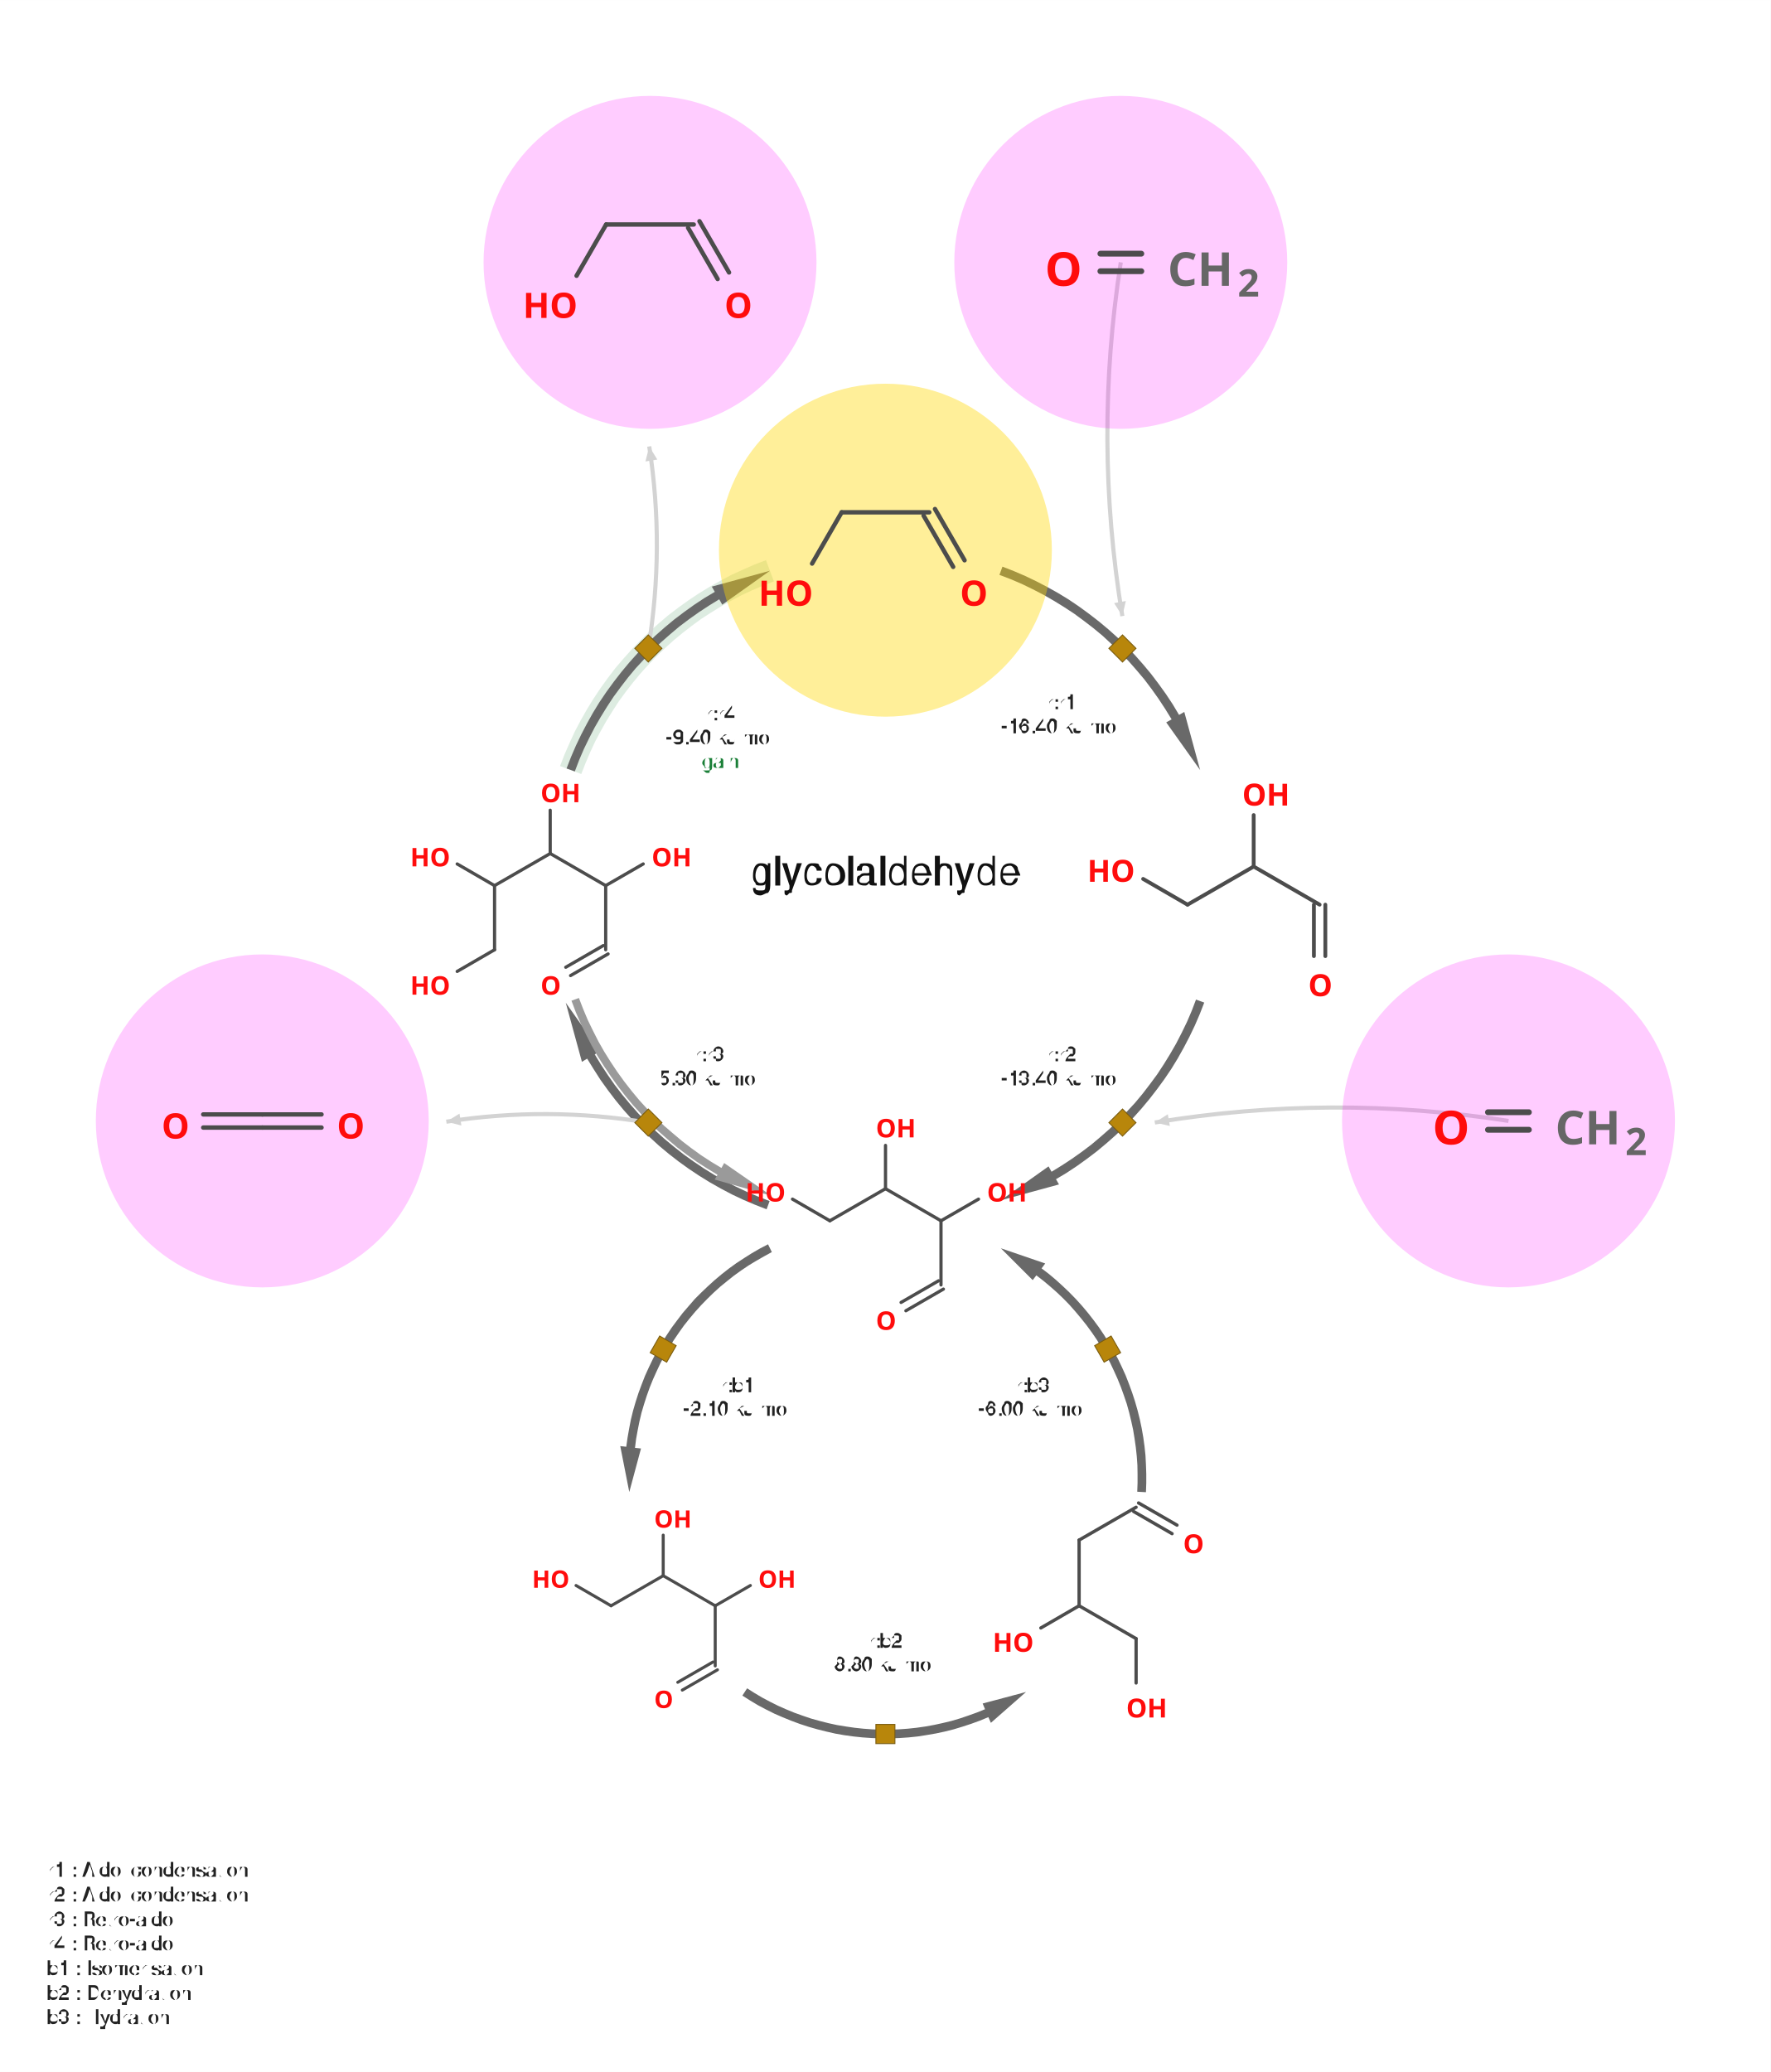
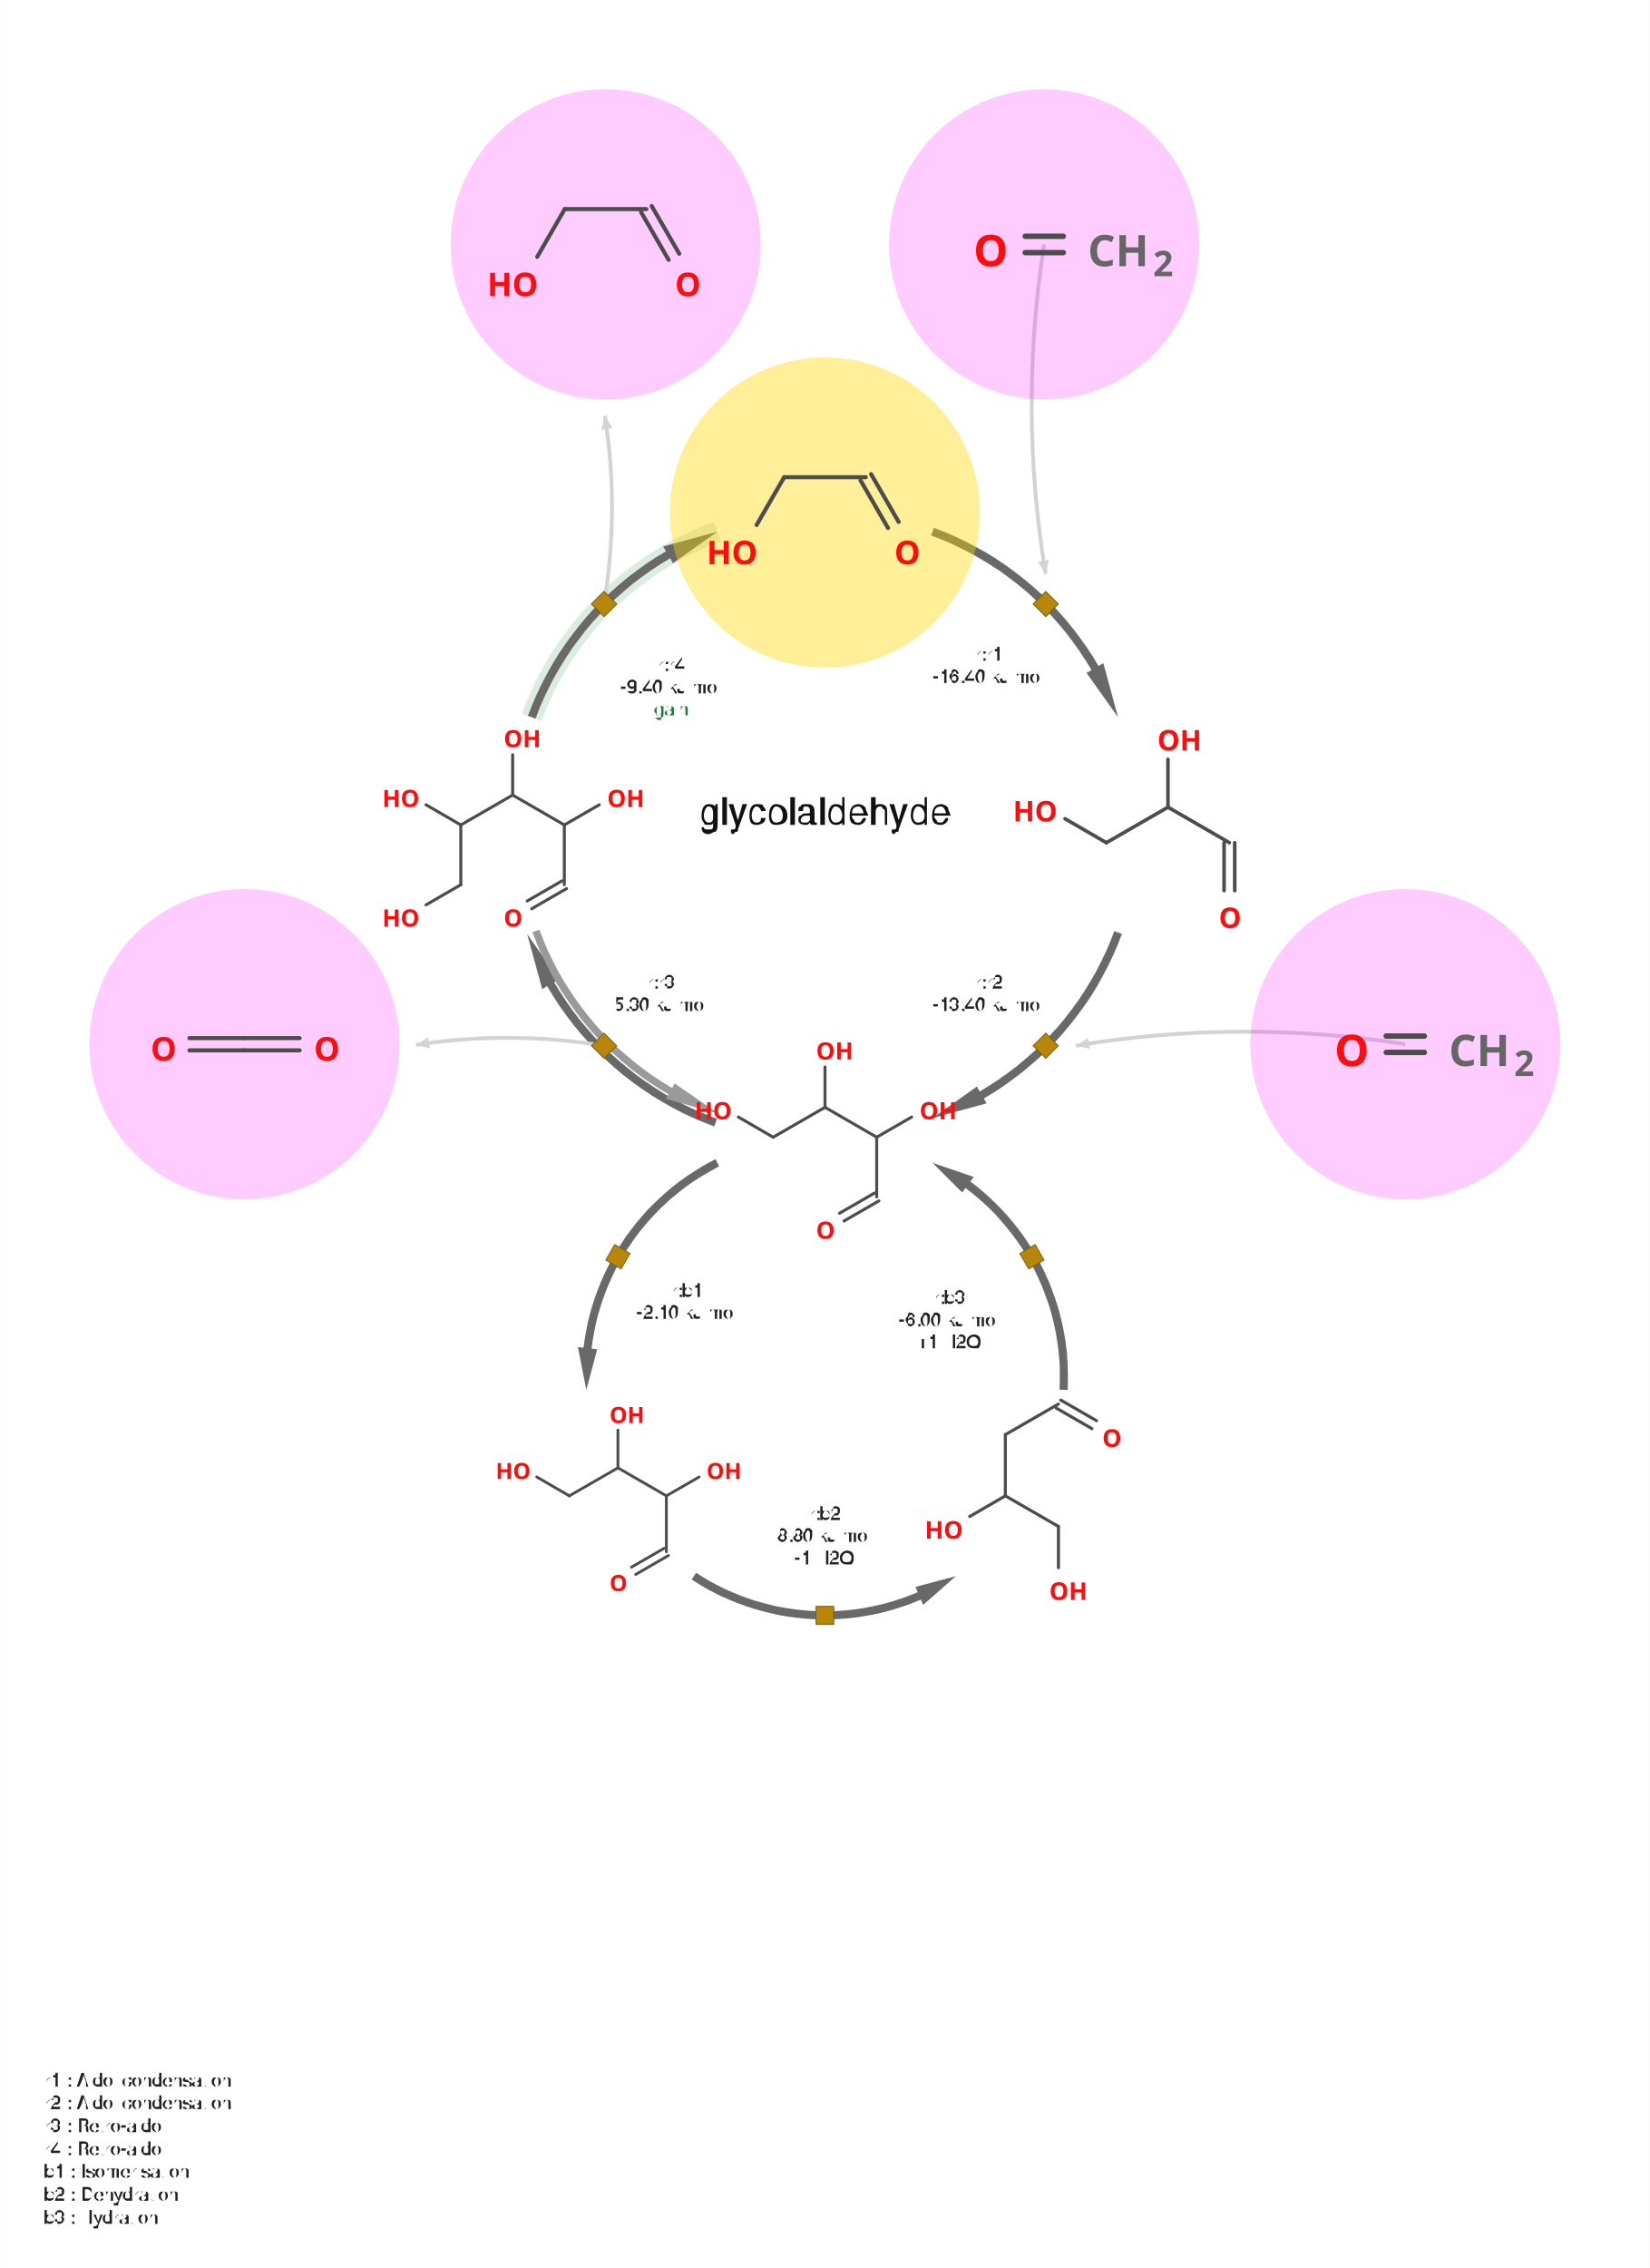
- <svg xmlns="http://www.w3.org/2000/svg" width="1100" height="1287" viewBox="0 0 1100.00 1286.94">
+ <svg xmlns="http://www.w3.org/2000/svg" width="1100" height="1512" viewBox="0 0 1100.00 1512.22">
  <rect width="100%" height="100%" fill="white" />
  <g transform="scale(98.3904) translate(5.59,5.59)">
    <path d="M0.739,-2.013 L0.811,-1.985 L0.883,-1.954 L0.954,-1.92 L1.023,-1.884 L1.091,-1.846 L1.158,-1.805 L1.223,-1.761 L1.286,-1.715 L1.348,-1.667 L1.408,-1.617 L1.466,-1.565 L1.522,-1.51 L1.576,-1.454 L1.628,-1.395 L1.678,-1.335 L1.725,-1.273 L1.771,-1.209 L1.814,-1.144 L1.854,-1.077 L1.887,-1.096 L1.987,-0.729 L1.773,-1.03 L1.807,-1.049 L1.767,-1.114 L1.725,-1.178 L1.681,-1.24 L1.635,-1.301 L1.586,-1.359 L1.536,-1.416 L1.483,-1.471 L1.428,-1.524 L1.372,-1.576 L1.313,-1.625 L1.253,-1.671 L1.192,-1.716 L1.128,-1.758 L1.063,-1.798 L0.997,-1.836 L0.929,-1.871 L0.861,-1.904 L0.791,-1.934 L0.72,-1.961 Z" fill="#696969" opacity="1.0" stroke="none" stroke-width="0" />
    <path d="M2.013,0.739 L1.985,0.811 L1.954,0.883 L1.92,0.954 L1.884,1.023 L1.846,1.091 L1.805,1.158 L1.761,1.223 L1.715,1.286 L1.667,1.348 L1.617,1.408 L1.565,1.466 L1.51,1.522 L1.454,1.576 L1.395,1.628 L1.335,1.678 L1.273,1.725 L1.209,1.771 L1.144,1.814 L1.077,1.854 L1.096,1.887 L0.729,1.987 L1.03,1.773 L1.049,1.807 L1.114,1.767 L1.178,1.725 L1.24,1.681 L1.301,1.635 L1.359,1.586 L1.416,1.536 L1.471,1.483 L1.524,1.428 L1.576,1.372 L1.625,1.313 L1.671,1.253 L1.716,1.192 L1.758,1.128 L1.798,1.063 L1.836,0.997 L1.871,0.929 L1.904,0.861 L1.934,0.791 L1.961,0.72 Z" fill="#696969" opacity="1.0" stroke="none" stroke-width="0" />
    <path d="M-0.75,2.044 L-0.824,2.015 L-0.897,1.984 L-0.969,1.95 L-1.039,1.913 L-1.108,1.874 L-1.176,1.832 L-1.242,1.788 L-1.306,1.742 L-1.369,1.693 L-1.43,1.642 L-1.488,1.589 L-1.546,1.533 L-1.6,1.476 L-1.653,1.417 L-1.704,1.355 L-1.752,1.292 L-1.798,1.228 L-1.841,1.161 L-1.883,1.093 L-1.916,1.113 L-2.018,0.74 L-1.802,1.046 L-1.835,1.066 L-1.795,1.132 L-1.752,1.197 L-1.708,1.26 L-1.661,1.321 L-1.611,1.381 L-1.56,1.439 L-1.506,1.495 L-1.451,1.549 L-1.393,1.601 L-1.334,1.65 L-1.273,1.698 L-1.21,1.743 L-1.146,1.786 L-1.08,1.827 L-1.013,1.865 L-0.944,1.901 L-0.874,1.934 L-0.803,1.964 L-0.731,1.992 Z" fill="#696969" opacity="1.0" stroke="none" stroke-width="0" />
    <path d="M-1.982,0.727 L-1.955,0.799 L-1.924,0.87 L-1.891,0.939 L-1.856,1.008 L-1.818,1.075 L-1.777,1.14 L-1.734,1.204 L-1.689,1.267 L-1.642,1.328 L-1.593,1.387 L-1.541,1.444 L-1.487,1.499 L-1.432,1.552 L-1.374,1.603 L-1.315,1.653 L-1.254,1.699 L-1.191,1.744 L-1.126,1.786 L-1.06,1.826 L-1.078,1.856 L-0.719,1.959 L-1.018,1.752 L-1.035,1.783 L-1.1,1.744 L-1.163,1.703 L-1.224,1.659 L-1.284,1.613 L-1.341,1.565 L-1.398,1.516 L-1.452,1.464 L-1.504,1.41 L-1.555,1.354 L-1.603,1.296 L-1.649,1.237 L-1.693,1.176 L-1.735,1.113 L-1.775,1.049 L-1.812,0.984 L-1.846,0.917 L-1.879,0.849 L-1.908,0.78 L-1.935,0.71 Z" fill="#9a9a9a" opacity="1.0" stroke="none" stroke-width="0" />
    <path d="M-2.054,-0.754 L-2.026,-0.827 L-1.994,-0.9 L-1.961,-0.972 L-1.924,-1.042 L-1.885,-1.111 L-1.844,-1.178 L-1.8,-1.244 L-1.754,-1.308 L-1.706,-1.371 L-1.655,-1.431 L-1.602,-1.49 L-1.547,-1.547 L-1.49,-1.602 L-1.431,-1.655 L-1.371,-1.706 L-1.308,-1.754 L-1.244,-1.8 L-1.178,-1.844 L-1.111,-1.885 L-1.042,-1.924 L-0.972,-1.961 L-0.9,-1.994 L-0.827,-2.026 L-0.754,-2.054 L-0.704,-1.92 L-0.773,-1.893 L-0.841,-1.864 L-0.908,-1.833 L-0.974,-1.798 L-1.038,-1.762 L-1.101,-1.723 L-1.163,-1.683 L-1.223,-1.639 L-1.281,-1.594 L-1.338,-1.547 L-1.393,-1.497 L-1.446,-1.446 L-1.497,-1.393 L-1.547,-1.338 L-1.594,-1.281 L-1.639,-1.223 L-1.683,-1.163 L-1.723,-1.101 L-1.762,-1.038 L-1.798,-0.974 L-1.833,-0.908 L-1.864,-0.841 L-1.893,-0.773 L-1.92,-0.704 Z" fill="#1a7f37" opacity="0.15" />
    <path d="M-2.013,-0.739 L-1.985,-0.811 L-1.954,-0.883 L-1.92,-0.954 L-1.884,-1.023 L-1.846,-1.091 L-1.805,-1.158 L-1.761,-1.223 L-1.715,-1.286 L-1.667,-1.348 L-1.617,-1.408 L-1.565,-1.466 L-1.51,-1.522 L-1.454,-1.576 L-1.395,-1.628 L-1.335,-1.678 L-1.273,-1.725 L-1.209,-1.771 L-1.144,-1.814 L-1.077,-1.854 L-1.096,-1.887 L-0.729,-1.987 L-1.03,-1.773 L-1.049,-1.807 L-1.114,-1.767 L-1.178,-1.725 L-1.24,-1.681 L-1.301,-1.635 L-1.359,-1.586 L-1.416,-1.536 L-1.471,-1.483 L-1.524,-1.428 L-1.576,-1.372 L-1.625,-1.313 L-1.671,-1.253 L-1.716,-1.192 L-1.758,-1.128 L-1.798,-1.063 L-1.836,-0.997 L-1.871,-0.929 L-1.904,-0.861 L-1.934,-0.791 L-1.961,-0.72 Z" fill="#696969" opacity="1.0" stroke="none" stroke-width="0" />
    <path d="M-0.741,2.265 L-0.793,2.292 L-0.843,2.321 L-0.892,2.352 L-0.941,2.384 L-0.988,2.418 L-1.034,2.454 L-1.078,2.491 L-1.121,2.53 L-1.163,2.57 L-1.204,2.611 L-1.242,2.655 L-1.28,2.699 L-1.315,2.745 L-1.35,2.792 L-1.382,2.84 L-1.413,2.889 L-1.442,2.939 L-1.469,2.991 L-1.494,3.043 L-1.518,3.096 L-1.539,3.15 L-1.559,3.204 L-1.577,3.26 L-1.593,3.315 L-1.607,3.372 L-1.618,3.429 L-1.628,3.486 L-1.636,3.543 L-1.674,3.539 L-1.617,3.829 L-1.543,3.554 L-1.581,3.55 L-1.574,3.494 L-1.564,3.439 L-1.553,3.384 L-1.54,3.329 L-1.524,3.275 L-1.507,3.222 L-1.488,3.169 L-1.467,3.117 L-1.444,3.066 L-1.42,3.015 L-1.394,2.966 L-1.366,2.917 L-1.336,2.87 L-1.304,2.823 L-1.272,2.778 L-1.237,2.734 L-1.201,2.691 L-1.163,2.649 L-1.124,2.609 L-1.084,2.57 L-1.042,2.532 L-0.999,2.497 L-0.955,2.462 L-0.909,2.429 L-0.863,2.398 L-0.815,2.369 L-0.766,2.341 L-0.717,2.314 Z" fill="#696969" opacity="1.0" stroke="none" stroke-width="0" />
    <path d="M-0.903,5.114 L-0.854,5.145 L-0.804,5.175 L-0.753,5.202 L-0.701,5.228 L-0.648,5.251 L-0.594,5.273 L-0.54,5.293 L-0.485,5.311 L-0.429,5.327 L-0.373,5.341 L-0.316,5.354 L-0.259,5.364 L-0.201,5.372 L-0.144,5.378 L-0.086,5.382 L-0.028,5.384 L0.03,5.384 L0.088,5.382 L0.146,5.378 L0.204,5.372 L0.261,5.363 L0.319,5.353 L0.375,5.341 L0.431,5.327 L0.487,5.31 L0.542,5.292 L0.597,5.272 L0.65,5.25 L0.666,5.286 L0.888,5.091 L0.614,5.164 L0.629,5.2 L0.577,5.221 L0.524,5.24 L0.471,5.258 L0.417,5.274 L0.363,5.287 L0.308,5.299 L0.253,5.309 L0.197,5.317 L0.141,5.323 L0.085,5.327 L0.029,5.329 L-0.027,5.329 L-0.083,5.327 L-0.139,5.323 L-0.195,5.317 L-0.25,5.309 L-0.305,5.3 L-0.36,5.288 L-0.415,5.274 L-0.469,5.259 L-0.522,5.241 L-0.575,5.222 L-0.626,5.201 L-0.678,5.178 L-0.728,5.153 L-0.777,5.127 L-0.826,5.098 L-0.873,5.068 Z" fill="#696969" opacity="1.0" stroke="none" stroke-width="0" />
    <path d="M1.645,3.83 L1.647,3.772 L1.647,3.714 L1.645,3.656 L1.642,3.598 L1.636,3.541 L1.628,3.483 L1.618,3.426 L1.606,3.369 L1.592,3.313 L1.576,3.257 L1.558,3.202 L1.538,3.147 L1.517,3.093 L1.493,3.04 L1.468,2.988 L1.44,2.937 L1.411,2.887 L1.381,2.838 L1.348,2.789 L1.314,2.743 L1.278,2.697 L1.241,2.653 L1.202,2.61 L1.161,2.568 L1.119,2.528 L1.076,2.489 L1.032,2.452 L0.986,2.417 L1.009,2.386 L0.729,2.29 L0.93,2.491 L0.953,2.461 L0.997,2.495 L1.04,2.531 L1.082,2.568 L1.123,2.607 L1.162,2.647 L1.199,2.689 L1.235,2.732 L1.27,2.776 L1.303,2.821 L1.335,2.868 L1.364,2.915 L1.392,2.964 L1.419,3.013 L1.443,3.064 L1.466,3.115 L1.487,3.167 L1.506,3.22 L1.524,3.273 L1.539,3.327 L1.552,3.381 L1.564,3.436 L1.573,3.491 L1.581,3.547 L1.587,3.603 L1.591,3.659 L1.592,3.715 L1.592,3.771 L1.59,3.827 Z" fill="#696969" opacity="1.0" stroke="none" stroke-width="0" />
    <path d="M1.486,-3.934 Q1.312,-2.816 1.496,-1.701" fill="none" stroke="#d3d3d3" stroke-width="0.026" />
    <path d="M1.496,-1.701 L1.444,-1.783 L1.518,-1.796 Z" fill="#d3d3d3" />
    <circle cx="1.486" cy="-3.934" r="1.051" fill="#ff00ff" fill-opacity="0.2" stroke="none" />
    <svg x="0.38" y="-5.04" width="2.213" height="2.213" viewBox="0 0 100 100" preserveAspectRatio="xMidYMid meet">
      <g transform="translate(0,0)">
        <svg width="100" height="100" x="0" y="0" viewBox="0 0 120 80" font-family="sans-serif" stroke="rgb(76,76,76)" stroke-width="2" stroke-linecap="round">
          <line x1="67.0" y1="43.0" x2="53.0" y2="43.0" opacity="1.0" stroke="rgb(76,76,76)" stroke-width="2.0" />
          <line x1="67.0" y1="37.0" x2="53.0" y2="37.0" opacity="1.0" stroke="rgb(76,76,76)" stroke-width="2.0" />
          <text x="76" y="48" fill="rgb(102,102,102)" stroke-width="0" font-weight="bold" font-size="16">CH</text>
          <text x="100" y="51.68" fill="rgb(102,102,102)" stroke-width="0" font-weight="bold" font-size="13">2</text>
          <text x="34" y="48" fill="rgb(255,12,12)" stroke-width="0" font-weight="bold" font-size="16">O</text>
        </svg>
      </g>
      <text font-size="18" fill="gray" font-family="sans-serif" x="10" y="20" />
    </svg>
    <path d="M3.934,1.486 Q2.816,1.312 1.701,1.496" fill="none" stroke="#d3d3d3" stroke-width="0.026" />
    <path d="M1.701,1.496 L1.783,1.444 L1.796,1.518 Z" fill="#d3d3d3" />
    <circle cx="3.934" cy="1.486" r="1.051" fill="#ff00ff" fill-opacity="0.2" stroke="none" />
    <svg x="2.827" y="0.38" width="2.213" height="2.213" viewBox="0 0 100 100" preserveAspectRatio="xMidYMid meet">
      <g transform="translate(0,0)">
        <svg width="100" height="100" x="0" y="0" viewBox="0 0 120 80" font-family="sans-serif" stroke="rgb(76,76,76)" stroke-width="2" stroke-linecap="round">
          <line x1="67.0" y1="43.0" x2="53.0" y2="43.0" opacity="1.0" stroke="rgb(76,76,76)" stroke-width="2.0" />
          <line x1="67.0" y1="37.0" x2="53.0" y2="37.0" opacity="1.0" stroke="rgb(76,76,76)" stroke-width="2.0" />
          <text x="76" y="48" fill="rgb(102,102,102)" stroke-width="0" font-weight="bold" font-size="16">CH</text>
          <text x="100" y="51.68" fill="rgb(102,102,102)" stroke-width="0" font-weight="bold" font-size="13">2</text>
          <text x="34" y="48" fill="rgb(255,12,12)" stroke-width="0" font-weight="bold" font-size="16">O</text>
        </svg>
      </g>
      <text font-size="18" fill="gray" font-family="sans-serif" x="10" y="20" />
    </svg>
    <path d="M-1.497,1.497 Q-2.134,1.392 -2.772,1.491" fill="none" stroke="#d3d3d3" stroke-width="0.026" />
    <path d="M-2.772,1.491 L-2.689,1.44 L-2.677,1.515 Z" fill="#d3d3d3" />
    <circle cx="-3.934" cy="1.486" r="1.051" fill="#ff00ff" fill-opacity="0.2" stroke="none" />
    <svg x="-5.04" y="0.38" width="2.213" height="2.213" viewBox="0 0 100 100" preserveAspectRatio="xMidYMid meet">
      <g transform="translate(0,0)">
        <svg width="100" height="100" x="0" y="0" viewBox="0 0 160 80" font-family="sans-serif" stroke="rgb(76,76,76)" stroke-width="2" stroke-linecap="round">
          <line x1="107.0" y1="43.0" x2="80.0" y2="43.0" opacity="1.0" stroke="rgb(76,76,76)" stroke-width="2.0" />
          <line x1="107.0" y1="37.0" x2="80.0" y2="37.0" opacity="1.0" stroke="rgb(76,76,76)" stroke-width="2.0" />
          <line x1="80.0" y1="43.0" x2="53.0" y2="43.0" opacity="1.0" stroke="rgb(76,76,76)" stroke-width="2.0" />
          <line x1="80.0" y1="37.0" x2="53.0" y2="37.0" opacity="1.0" stroke="rgb(76,76,76)" stroke-width="2.0" />
          <text x="114" y="48" fill="rgb(255,12,12)" stroke-width="0" font-weight="bold" font-size="16">O</text>
          <text x="34" y="48" fill="rgb(255,12,12)" stroke-width="0" font-weight="bold" font-size="16">O</text>
        </svg>
      </g>
      <text font-size="18" fill="gray" font-family="sans-serif" x="10" y="20" />
    </svg>
    <path d="M-1.497,-1.497 Q-1.392,-2.134 -1.491,-2.772" fill="none" stroke="#d3d3d3" stroke-width="0.026" />
    <path d="M-1.491,-2.772 L-1.44,-2.689 L-1.515,-2.677 Z" fill="#d3d3d3" />
    <circle cx="-1.486" cy="-3.934" r="1.051" fill="#ff00ff" fill-opacity="0.2" stroke="none" />
    <svg x="-2.593" y="-5.04" width="2.213" height="2.213" viewBox="0 0 100 100" preserveAspectRatio="xMidYMid meet">
      <g transform="translate(0,0)">
        <svg width="100" height="100" x="0" y="0" viewBox="0 0 160 114.641" font-family="sans-serif" stroke="rgb(76,76,76)" stroke-width="2" stroke-linecap="round">
          <line x1="110.9" y1="64.9" x2="97.4" y2="41.5" opacity="1.0" stroke="rgb(76,76,76)" stroke-width="2.0" />
          <line x1="116.1" y1="61.9" x2="102.6" y2="38.5" opacity="1.0" stroke="rgb(76,76,76)" stroke-width="2.0" />
          <line x1="100.0" y1="40.0" x2="60.0" y2="40.0" opacity="1.0" stroke="rgb(76,76,76)" stroke-width="2.0" />
          <line x1="60.0" y1="40.0" x2="46.5" y2="63.4" opacity="1.0" stroke="rgb(76,76,76)" stroke-width="2.0" />
          <text x="114" y="82.641" fill="rgb(255,12,12)" stroke-width="0" font-weight="bold" font-size="16">O</text>
          <text x="22" y="82.641" fill="rgb(255,12,12)" stroke-width="0" font-weight="bold" font-size="16">HO</text>
        </svg>
      </g>
      <text font-size="18" fill="gray" font-family="sans-serif" x="10" y="20" />
    </svg>
    <circle cx="0" cy="-2.117" r="1.051" fill="#ffd700" fill-opacity="0.4" stroke="none" />
    <svg x="-1.106" y="-3.223" width="2.213" height="2.213" viewBox="0 0 100 100" preserveAspectRatio="xMidYMid meet">
      <g transform="translate(0,0)">
        <svg width="100" height="100" x="0" y="0" viewBox="0 0 160 114.641" font-family="sans-serif" stroke="rgb(76,76,76)" stroke-width="2" stroke-linecap="round">
          <line x1="110.9" y1="64.9" x2="97.4" y2="41.5" opacity="1.0" stroke="rgb(76,76,76)" stroke-width="2.0" />
          <line x1="116.1" y1="61.9" x2="102.6" y2="38.5" opacity="1.0" stroke="rgb(76,76,76)" stroke-width="2.0" />
          <line x1="100.0" y1="40.0" x2="60.0" y2="40.0" opacity="1.0" stroke="rgb(76,76,76)" stroke-width="2.0" />
          <line x1="60.0" y1="40.0" x2="46.5" y2="63.4" opacity="1.0" stroke="rgb(76,76,76)" stroke-width="2.0" />
          <text x="114" y="82.641" fill="rgb(255,12,12)" stroke-width="0" font-weight="bold" font-size="16">O</text>
          <text x="22" y="82.641" fill="rgb(255,12,12)" stroke-width="0" font-weight="bold" font-size="16">HO</text>
        </svg>
      </g>
      <text font-size="18" fill="gray" font-family="sans-serif" x="10" y="20" />
    </svg>
    <path d="M1.582,-1.497 L1.497,-1.582 L1.411,-1.497 L1.497,-1.411 Z" fill="#b8860b" stroke="#7a5c10" stroke-width="0.006" />
    <text x="1.111" y="-1.111" font-family="Helvetica, Arial, sans-serif" font-size="0.125" text-anchor="middle" fill="#222" font-weight="normal">r:r1</text>
    <text x="1.111" y="-0.961" font-family="Helvetica, Arial, sans-serif" font-size="0.125" text-anchor="middle" fill="#222" font-weight="normal">-16.40 kJ/mol</text>
    <svg x="1.01" y="-1.106" width="2.213" height="2.213" viewBox="0 0 100 100" preserveAspectRatio="xMidYMid meet">
      <g transform="translate(0,0)">
        <svg width="100" height="100" x="0" y="0" viewBox="0 0 183.923 180" font-family="sans-serif" stroke="rgb(76,76,76)" stroke-width="2" stroke-linecap="round">
          <line x1="140.9" y1="127.0" x2="140.9" y2="100.0" opacity="1.0" stroke="rgb(76,76,76)" stroke-width="2.0" />
          <line x1="146.9" y1="127.0" x2="146.9" y2="100.0" opacity="1.0" stroke="rgb(76,76,76)" stroke-width="2.0" />
          <line x1="143.9" y1="100.0" x2="109.3" y2="80.0" opacity="1.0" stroke="rgb(76,76,76)" stroke-width="2.0" />
          <line x1="109.3" y1="80.0" x2="109.3" y2="53.0" opacity="1.0" stroke="rgb(76,76,76)" stroke-width="2.0" />
          <line x1="109.3" y1="80.0" x2="74.6" y2="100.0" opacity="1.0" stroke="rgb(76,76,76)" stroke-width="2.0" />
          <line x1="74.6" y1="100.0" x2="51.3" y2="86.5" opacity="1.0" stroke="rgb(76,76,76)" stroke-width="2.0" />
          <text x="137.923" y="148" fill="rgb(255,12,12)" stroke-width="0" font-weight="bold" font-size="16">O</text>
          <text x="103.282" y="48" fill="rgb(255,12,12)" stroke-width="0" font-weight="bold" font-size="16">OH</text>
          <text x="22" y="88" fill="rgb(255,12,12)" stroke-width="0" font-weight="bold" font-size="16">HO</text>
        </svg>
      </g>
      <text font-size="18" fill="gray" font-family="sans-serif" x="10" y="20" />
    </svg>
    <path d="M1.497,1.582 L1.582,1.497 L1.497,1.411 L1.411,1.497 Z" fill="#b8860b" stroke="#7a5c10" stroke-width="0.006" />
    <text x="1.111" y="1.111" font-family="Helvetica, Arial, sans-serif" font-size="0.125" text-anchor="middle" fill="#222" font-weight="normal">r:r2</text>
    <text x="1.111" y="1.261" font-family="Helvetica, Arial, sans-serif" font-size="0.125" text-anchor="middle" fill="#222" font-weight="normal">-13.40 kJ/mol</text>
    <svg x="-1.106" y="1.01" width="2.213" height="2.213" viewBox="0 0 100 100" preserveAspectRatio="xMidYMid meet">
      <g transform="translate(0,0)">
        <svg width="100" height="100" x="0" y="0" viewBox="0 0 218.564 200" font-family="sans-serif" stroke="rgb(76,76,76)" stroke-width="2" stroke-linecap="round">
          <line x1="119.0" y1="150.9" x2="142.4" y2="137.4" opacity="1.0" stroke="rgb(76,76,76)" stroke-width="2.0" />
          <line x1="122.0" y1="156.1" x2="145.4" y2="142.6" opacity="1.0" stroke="rgb(76,76,76)" stroke-width="2.0" />
          <line x1="143.9" y1="140.0" x2="143.9" y2="100.0" opacity="1.0" stroke="rgb(76,76,76)" stroke-width="2.0" />
          <line x1="143.9" y1="100.0" x2="167.3" y2="86.5" opacity="1.0" stroke="rgb(76,76,76)" stroke-width="2.0" />
          <line x1="143.9" y1="100.0" x2="109.3" y2="80.0" opacity="1.0" stroke="rgb(76,76,76)" stroke-width="2.0" />
          <line x1="109.3" y1="80.0" x2="109.3" y2="53.0" opacity="1.0" stroke="rgb(76,76,76)" stroke-width="2.0" />
          <line x1="109.3" y1="80.0" x2="74.6" y2="100.0" opacity="1.0" stroke="rgb(76,76,76)" stroke-width="2.0" />
          <line x1="74.6" y1="100.0" x2="51.3" y2="86.5" opacity="1.0" stroke="rgb(76,76,76)" stroke-width="2.0" />
          <text x="103.282" y="168" fill="rgb(255,12,12)" stroke-width="0" font-weight="bold" font-size="16">O</text>
          <text x="172.564" y="88" fill="rgb(255,12,12)" stroke-width="0" font-weight="bold" font-size="16">OH</text>
          <text x="103.282" y="48" fill="rgb(255,12,12)" stroke-width="0" font-weight="bold" font-size="16">OH</text>
          <text x="22" y="88" fill="rgb(255,12,12)" stroke-width="0" font-weight="bold" font-size="16">HO</text>
        </svg>
      </g>
      <text font-size="18" fill="gray" font-family="sans-serif" x="10" y="20" />
    </svg>
    <path d="M-1.582,1.497 L-1.497,1.582 L-1.411,1.497 L-1.497,1.411 Z" fill="#b8860b" stroke="#7a5c10" stroke-width="0.006" />
    <text x="-1.111" y="1.111" font-family="Helvetica, Arial, sans-serif" font-size="0.125" text-anchor="middle" fill="#222" font-weight="normal">r:r3</text>
    <text x="-1.111" y="1.261" font-family="Helvetica, Arial, sans-serif" font-size="0.125" text-anchor="middle" fill="#222" font-weight="normal">5.30 kJ/mol</text>
    <svg x="-3.223" y="-1.106" width="2.213" height="2.213" viewBox="0 0 100 100" preserveAspectRatio="xMidYMid meet">
      <g transform="translate(0,0)">
        <svg width="100" height="100" x="0" y="0" viewBox="0 0 218.564 200" font-family="sans-serif" stroke="rgb(76,76,76)" stroke-width="2" stroke-linecap="round">
          <line x1="119.0" y1="150.9" x2="142.4" y2="137.4" opacity="1.0" stroke="rgb(76,76,76)" stroke-width="2.0" />
          <line x1="122.0" y1="156.1" x2="145.4" y2="142.6" opacity="1.0" stroke="rgb(76,76,76)" stroke-width="2.0" />
          <line x1="143.9" y1="140.0" x2="143.9" y2="100.0" opacity="1.0" stroke="rgb(76,76,76)" stroke-width="2.0" />
          <line x1="143.9" y1="100.0" x2="167.3" y2="86.5" opacity="1.0" stroke="rgb(76,76,76)" stroke-width="2.0" />
          <line x1="143.9" y1="100.0" x2="109.3" y2="80.0" opacity="1.0" stroke="rgb(76,76,76)" stroke-width="2.0" />
          <line x1="109.3" y1="80.0" x2="109.3" y2="53.0" opacity="1.0" stroke="rgb(76,76,76)" stroke-width="2.0" />
          <line x1="109.3" y1="80.0" x2="74.6" y2="100.0" opacity="1.0" stroke="rgb(76,76,76)" stroke-width="2.0" />
          <line x1="74.6" y1="100.0" x2="51.3" y2="86.5" opacity="1.0" stroke="rgb(76,76,76)" stroke-width="2.0" />
          <line x1="74.6" y1="100.0" x2="74.6" y2="140.0" opacity="1.0" stroke="rgb(76,76,76)" stroke-width="2.0" />
          <line x1="74.6" y1="140.0" x2="51.3" y2="153.5" opacity="1.0" stroke="rgb(76,76,76)" stroke-width="2.0" />
          <text x="103.282" y="168" fill="rgb(255,12,12)" stroke-width="0" font-weight="bold" font-size="16">O</text>
          <text x="172.564" y="88" fill="rgb(255,12,12)" stroke-width="0" font-weight="bold" font-size="16">OH</text>
          <text x="103.282" y="48" fill="rgb(255,12,12)" stroke-width="0" font-weight="bold" font-size="16">OH</text>
          <text x="22" y="88" fill="rgb(255,12,12)" stroke-width="0" font-weight="bold" font-size="16">HO</text>
          <text x="22" y="168" fill="rgb(255,12,12)" stroke-width="0" font-weight="bold" font-size="16">HO</text>
        </svg>
      </g>
      <text font-size="18" fill="gray" font-family="sans-serif" x="10" y="20" />
    </svg>
    <path d="M-1.497,-1.582 L-1.582,-1.497 L-1.497,-1.411 L-1.411,-1.497 Z" fill="#b8860b" stroke="#7a5c10" stroke-width="0.006" />
    <text x="-1.041" y="-1.041" font-family="Helvetica, Arial, sans-serif" font-size="0.125" text-anchor="middle" fill="#222" font-weight="normal">r:r4</text>
    <text x="-1.041" y="-0.891" font-family="Helvetica, Arial, sans-serif" font-size="0.125" text-anchor="middle" fill="#222" font-weight="normal">-9.40 kJ/mol</text>
    <text x="-1.041" y="-0.741" font-family="Helvetica, Arial, sans-serif" font-size="0.125" text-anchor="middle" fill="#1a7f37" font-weight="normal">gain</text>
    <path d="M-1.381,3.009 L-1.321,2.905 L-1.425,2.844 L-1.485,2.949 Z" fill="#b8860b" stroke="#7a5c10" stroke-width="0.006" />
    <text x="-0.931" y="3.199" font-family="Helvetica, Arial, sans-serif" font-size="0.125" text-anchor="middle" fill="#222" font-weight="normal">r:b1</text>
    <text x="-0.931" y="3.349" font-family="Helvetica, Arial, sans-serif" font-size="0.125" text-anchor="middle" fill="#222" font-weight="normal">-2.10 kJ/mol</text>
    <svg x="-2.44" y="3.51" width="2.074" height="2.074" viewBox="0 0 100 100" preserveAspectRatio="xMidYMid meet">
      <g transform="translate(0,0)">
        <svg width="100" height="100" x="0" y="0" viewBox="0 0 218.564 200" font-family="sans-serif" stroke="rgb(76,76,76)" stroke-width="2" stroke-linecap="round">
          <line x1="119.0" y1="150.9" x2="142.4" y2="137.4" opacity="1.0" stroke="rgb(76,76,76)" stroke-width="2.0" />
          <line x1="122.0" y1="156.1" x2="145.4" y2="142.6" opacity="1.0" stroke="rgb(76,76,76)" stroke-width="2.0" />
          <line x1="143.9" y1="140.0" x2="143.9" y2="100.0" opacity="1.0" stroke="rgb(76,76,76)" stroke-width="2.0" />
          <line x1="143.9" y1="100.0" x2="167.3" y2="86.5" opacity="1.0" stroke="rgb(76,76,76)" stroke-width="2.0" />
          <line x1="143.9" y1="100.0" x2="109.3" y2="80.0" opacity="1.0" stroke="rgb(76,76,76)" stroke-width="2.0" />
          <line x1="109.3" y1="80.0" x2="109.3" y2="53.0" opacity="1.0" stroke="rgb(76,76,76)" stroke-width="2.0" />
          <line x1="109.3" y1="80.0" x2="74.6" y2="100.0" opacity="1.0" stroke="rgb(76,76,76)" stroke-width="2.0" />
          <line x1="74.6" y1="100.0" x2="51.3" y2="86.5" opacity="1.0" stroke="rgb(76,76,76)" stroke-width="2.0" />
          <text x="103.282" y="168" fill="rgb(255,12,12)" stroke-width="0" font-weight="bold" font-size="16">O</text>
          <text x="172.564" y="88" fill="rgb(255,12,12)" stroke-width="0" font-weight="bold" font-size="16">OH</text>
          <text x="103.282" y="48" fill="rgb(255,12,12)" stroke-width="0" font-weight="bold" font-size="16">OH</text>
          <text x="22" y="88" fill="rgb(255,12,12)" stroke-width="0" font-weight="bold" font-size="16">HO</text>
        </svg>
      </g>
      <text font-size="18" fill="gray" font-family="sans-serif" x="10" y="20" />
    </svg>
    <path d="M0.06,5.296 L-0.06,5.296 L-0.06,5.417 L0.06,5.417 Z" fill="#b8860b" stroke="#7a5c10" stroke-width="0.006" />
-     <text x="0" y="4.812" font-family="Helvetica, Arial, sans-serif" font-size="0.125" text-anchor="middle" fill="#222" font-weight="normal">r:b2</text>
-     <text x="0" y="4.962" font-family="Helvetica, Arial, sans-serif" font-size="0.125" text-anchor="middle" fill="#222" font-weight="normal">8.80 kJ/mol</text>
+     <text x="0" y="4.712" font-family="Helvetica, Arial, sans-serif" font-size="0.125" text-anchor="middle" fill="#222" font-weight="normal">r:b2</text>
+     <text x="0" y="4.862" font-family="Helvetica, Arial, sans-serif" font-size="0.125" text-anchor="middle" fill="#222" font-weight="normal">8.80 kJ/mol</text>
+     <text x="0" y="5.012" font-family="Helvetica, Arial, sans-serif" font-size="0.125" text-anchor="middle" fill="#222" font-weight="normal">-1 H2O</text>
    <svg x="0.366" y="3.51" width="2.074" height="2.074" viewBox="0 0 100 100" preserveAspectRatio="xMidYMid meet">
      <g transform="translate(0,0)">
        <svg width="100" height="100" x="0" y="0" viewBox="0 0 183.923 200" font-family="sans-serif" stroke="rgb(76,76,76)" stroke-width="2" stroke-linecap="round">
          <line x1="131.2" y1="56.1" x2="107.8" y2="42.6" opacity="1.0" stroke="rgb(76,76,76)" stroke-width="2.0" />
          <line x1="134.2" y1="50.9" x2="110.8" y2="37.4" opacity="1.0" stroke="rgb(76,76,76)" stroke-width="2.0" />
          <line x1="109.3" y1="40.0" x2="74.6" y2="60.0" opacity="1.0" stroke="rgb(76,76,76)" stroke-width="2.0" />
          <line x1="74.6" y1="60.0" x2="74.6" y2="100.0" opacity="1.0" stroke="rgb(76,76,76)" stroke-width="2.0" />
          <line x1="74.6" y1="100.0" x2="51.3" y2="113.5" opacity="1.0" stroke="rgb(76,76,76)" stroke-width="2.0" />
          <line x1="74.6" y1="100.0" x2="109.3" y2="120.0" opacity="1.0" stroke="rgb(76,76,76)" stroke-width="2.0" />
          <line x1="109.3" y1="120.0" x2="109.3" y2="147.0" opacity="1.0" stroke="rgb(76,76,76)" stroke-width="2.0" />
          <text x="137.923" y="68" fill="rgb(255,12,12)" stroke-width="0" font-weight="bold" font-size="16">O</text>
          <text x="22" y="128" fill="rgb(255,12,12)" stroke-width="0" font-weight="bold" font-size="16">HO</text>
          <text x="103.282" y="168" fill="rgb(255,12,12)" stroke-width="0" font-weight="bold" font-size="16">OH</text>
        </svg>
      </g>
      <text font-size="18" fill="gray" font-family="sans-serif" x="10" y="20" />
    </svg>
    <path d="M1.321,2.905 L1.381,3.009 L1.485,2.949 L1.425,2.844 Z" fill="#b8860b" stroke="#7a5c10" stroke-width="0.006" />
-     <text x="0.931" y="3.199" font-family="Helvetica, Arial, sans-serif" font-size="0.125" text-anchor="middle" fill="#222" font-weight="normal">r:b3</text>
-     <text x="0.931" y="3.349" font-family="Helvetica, Arial, sans-serif" font-size="0.125" text-anchor="middle" fill="#222" font-weight="normal">-6.00 kJ/mol</text>
+     <text x="0.844" y="3.249" font-family="Helvetica, Arial, sans-serif" font-size="0.125" text-anchor="middle" fill="#222" font-weight="normal">r:b3</text>
+     <text x="0.844" y="3.399" font-family="Helvetica, Arial, sans-serif" font-size="0.125" text-anchor="middle" fill="#222" font-weight="normal">-6.00 kJ/mol</text>
+     <text x="0.844" y="3.549" font-family="Helvetica, Arial, sans-serif" font-size="0.125" text-anchor="middle" fill="#222" font-weight="normal">+1 H2O</text>
    <text x="0" y="-0" font-family="Helvetica, Arial, sans-serif" font-size="0.26" text-anchor="middle" fill="#111" font-weight="normal">glycolaldehyde</text>
-     <text x="-5.29" y="6.26" font-family="Helvetica, Arial, sans-serif" font-size="0.125" text-anchor="start" fill="#222" font-weight="normal">r1  :  Aldol condensation</text>
-     <text x="-5.29" y="6.415" font-family="Helvetica, Arial, sans-serif" font-size="0.125" text-anchor="start" fill="#222" font-weight="normal">r2  :  Aldol condensation</text>
-     <text x="-5.29" y="6.57" font-family="Helvetica, Arial, sans-serif" font-size="0.125" text-anchor="start" fill="#222" font-weight="normal">r3  :  Retro-aldol</text>
-     <text x="-5.29" y="6.725" font-family="Helvetica, Arial, sans-serif" font-size="0.125" text-anchor="start" fill="#222" font-weight="normal">r4  :  Retro-aldol</text>
-     <text x="-5.29" y="6.88" font-family="Helvetica, Arial, sans-serif" font-size="0.125" text-anchor="start" fill="#222" font-weight="normal">b1  :  Isomerisation</text>
-     <text x="-5.29" y="7.035" font-family="Helvetica, Arial, sans-serif" font-size="0.125" text-anchor="start" fill="#222" font-weight="normal">b2  :  Dehydration</text>
-     <text x="-5.29" y="7.19" font-family="Helvetica, Arial, sans-serif" font-size="0.125" text-anchor="start" fill="#222" font-weight="normal">b3  :  Hydration</text>
+     <text x="-5.29" y="8.55" font-family="Helvetica, Arial, sans-serif" font-size="0.125" text-anchor="start" fill="#222" font-weight="normal">r1  :  Aldol condensation</text>
+     <text x="-5.29" y="8.705" font-family="Helvetica, Arial, sans-serif" font-size="0.125" text-anchor="start" fill="#222" font-weight="normal">r2  :  Aldol condensation</text>
+     <text x="-5.29" y="8.86" font-family="Helvetica, Arial, sans-serif" font-size="0.125" text-anchor="start" fill="#222" font-weight="normal">r3  :  Retro-aldol</text>
+     <text x="-5.29" y="9.015" font-family="Helvetica, Arial, sans-serif" font-size="0.125" text-anchor="start" fill="#222" font-weight="normal">r4  :  Retro-aldol</text>
+     <text x="-5.29" y="9.17" font-family="Helvetica, Arial, sans-serif" font-size="0.125" text-anchor="start" fill="#222" font-weight="normal">b1  :  Isomerisation</text>
+     <text x="-5.29" y="9.325" font-family="Helvetica, Arial, sans-serif" font-size="0.125" text-anchor="start" fill="#222" font-weight="normal">b2  :  Dehydration</text>
+     <text x="-5.29" y="9.48" font-family="Helvetica, Arial, sans-serif" font-size="0.125" text-anchor="start" fill="#222" font-weight="normal">b3  :  Hydration</text>
  </g>
</svg>
